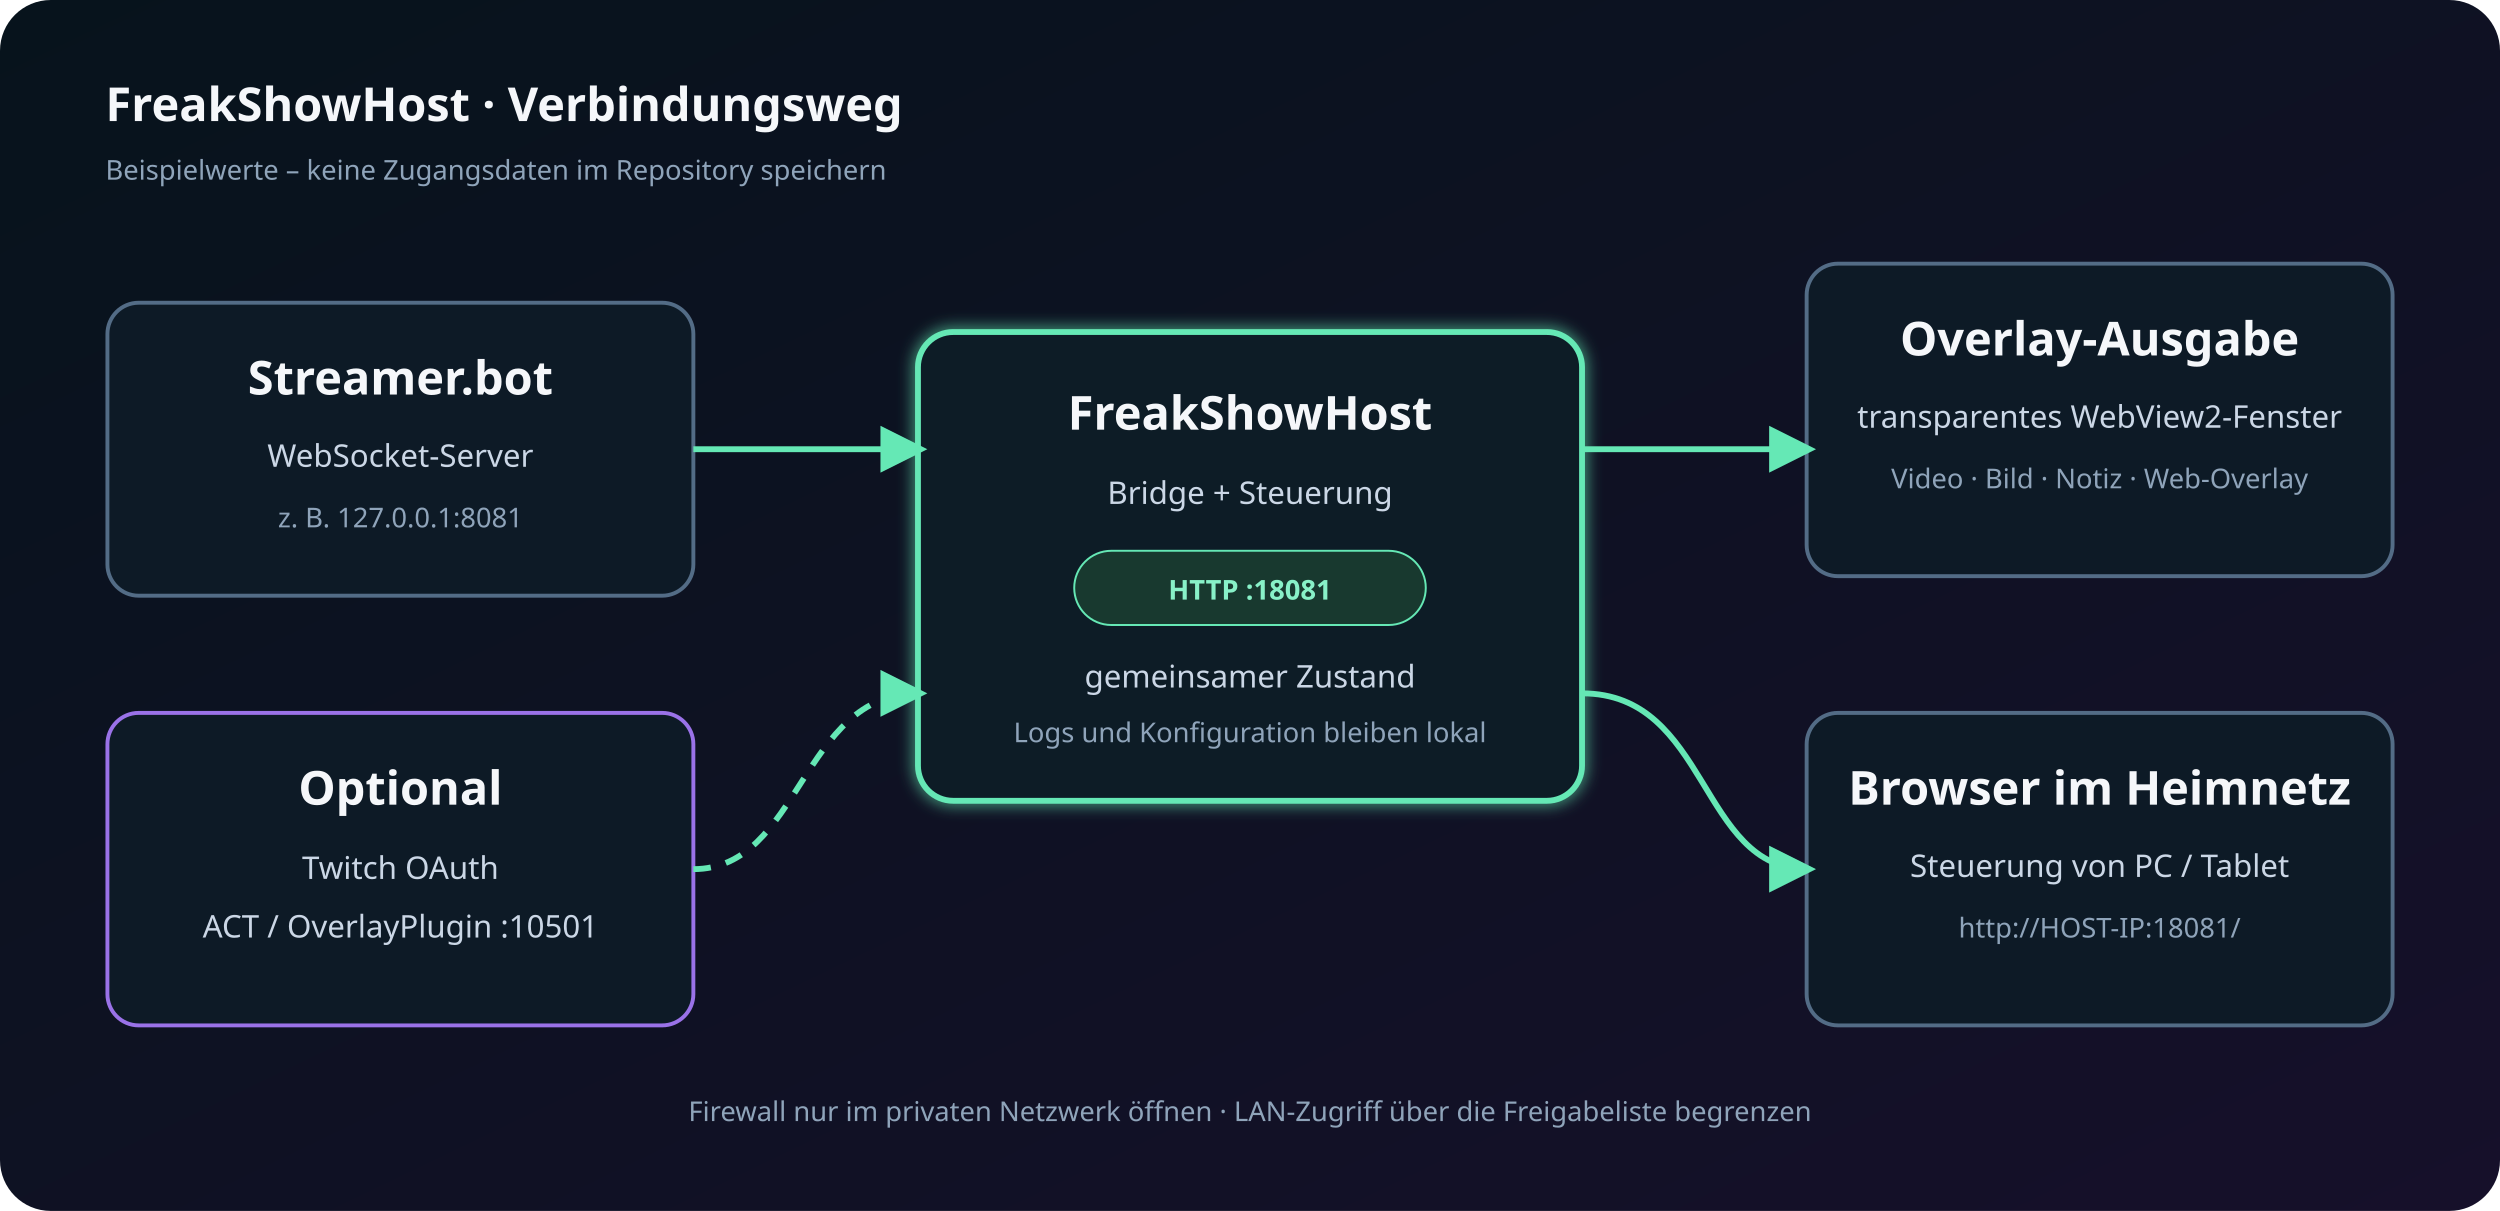
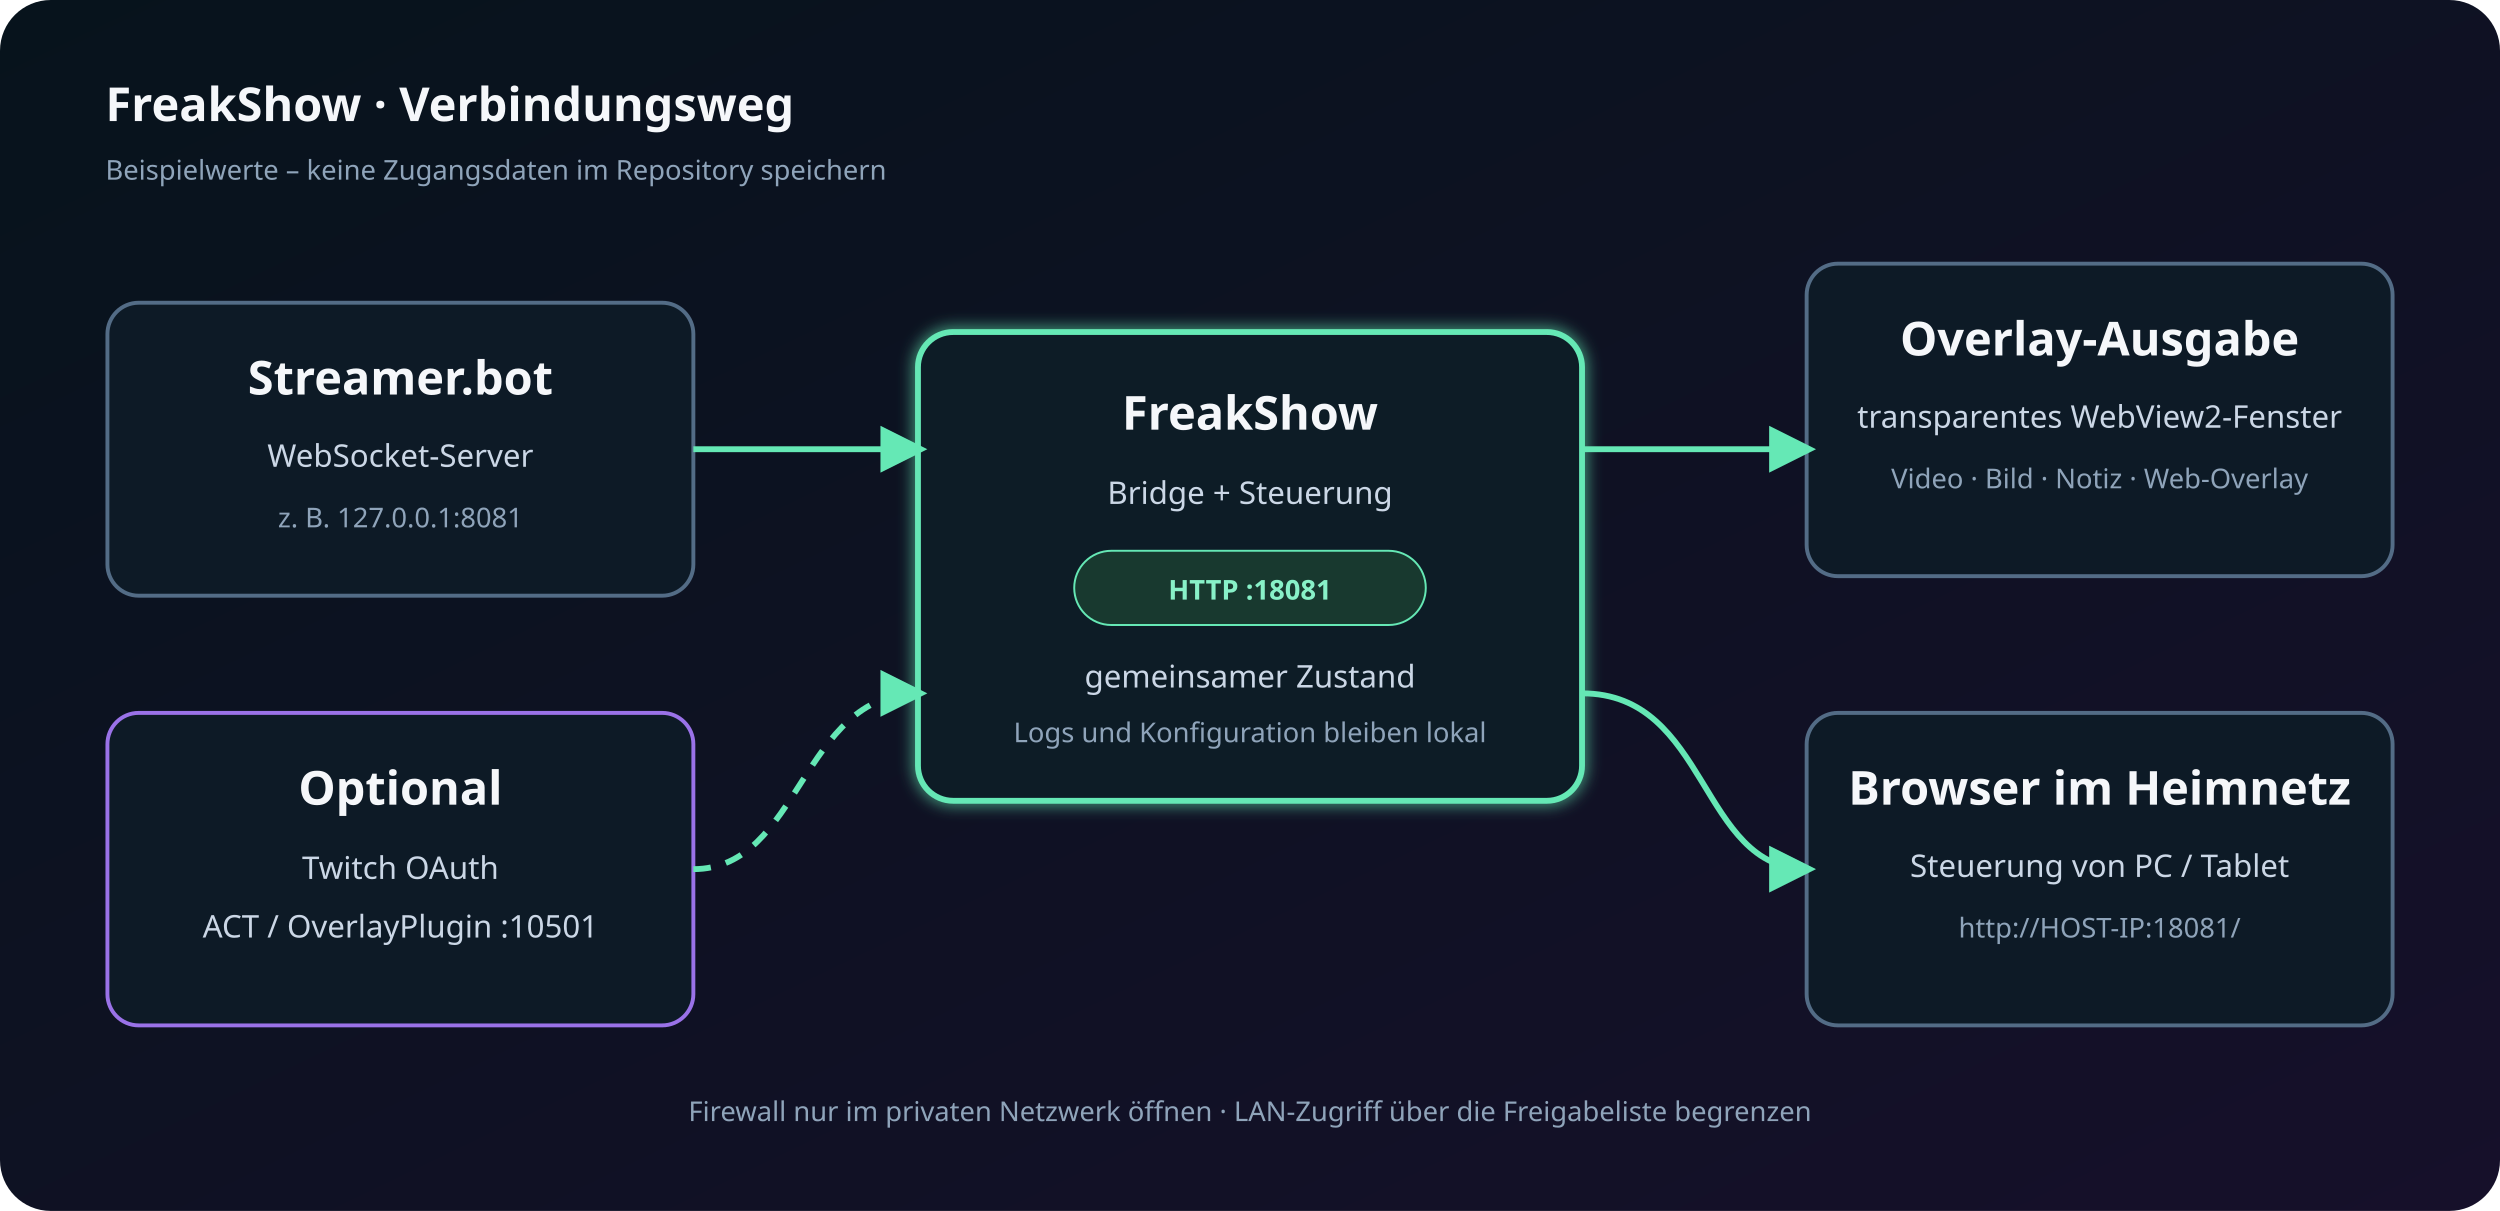
<svg xmlns="http://www.w3.org/2000/svg" width="1280" height="620" viewBox="0 0 1280 620" role="img" aria-labelledby="title desc">
  <defs>
    <linearGradient id="bg" x1="0" y1="0" x2="1" y2="1">
      <stop stop-color="#07131c" />
      <stop offset="1" stop-color="#16102a" />
    </linearGradient>
    <filter id="glow">
      <feGaussianBlur stdDeviation="4" result="b" />
      <feMerge>
        <feMergeNode in="b" />
        <feMergeNode in="SourceGraphic" />
      </feMerge>
    </filter>
    <marker id="arrow" viewBox="0 0 10 10" refX="8" refY="5" markerWidth="8" markerHeight="8" orient="auto-start-reverse">
      <path d="M0 0L10 5L0 10Z" fill="#65e8b5" />
    </marker>
    <style>
      .box{fill:#0d1a26;stroke:#536c86;stroke-width:2}.main{stroke:#65e8b5;stroke-width:3}.optional{stroke:#9a72e8}.title{font:700 24px 'Segoe UI',sans-serif;fill:#f5f7fa}.text{font:16px 'Segoe UI',sans-serif;fill:#cbd7e6}.small{font:14px 'Segoe UI',sans-serif;fill:#8fa4ba}.line{fill:none;stroke:#65e8b5;stroke-width:3;marker-end:url(#arrow)}.dash{stroke-dasharray:9 8}.tag{fill:#18392f;stroke:#65e8b5}.tagText{font:700 14px 'Segoe UI',sans-serif;fill:#88f1c8}
    </style>
  </defs>
  <rect width="1280" height="620" rx="26" fill="url(#bg)" />
-   <text x="54" y="62" class="title">FreakShowHost · Verbindungsweg</text>
+   <text x="54" y="62" class="title">FreakShow · Verbindungsweg</text>
  <text x="54" y="92" class="small">Beispielwerte – keine Zugangsdaten im Repository speichern</text>
  <rect x="470" y="170" width="340" height="240" rx="18" class="box main" filter="url(#glow)" />
-   <text x="640" y="220" text-anchor="middle" class="title">FreakShowHost</text>
+   <text x="640" y="220" text-anchor="middle" class="title">FreakShow</text>
  <text x="640" y="258" text-anchor="middle" class="text">Bridge + Steuerung</text>
  <rect x="550" y="282" width="180" height="38" rx="19" class="tag" />
  <text x="640" y="307" text-anchor="middle" class="tagText">HTTP :18081</text>
  <text x="640" y="352" text-anchor="middle" class="text">gemeinsamer Zustand</text>
  <text x="640" y="380" text-anchor="middle" class="small">Logs und Konfiguration bleiben lokal</text>
  <rect x="55" y="155" width="300" height="150" rx="16" class="box" />
  <text x="205" y="202" text-anchor="middle" class="title">Streamer.bot</text>
  <text x="205" y="239" text-anchor="middle" class="text">WebSocket-Server</text>
  <text x="205" y="270" text-anchor="middle" class="small">z. B. 127.0.0.1:8081</text>
  <path d="M355 230H470" class="line" />
  <rect x="925" y="135" width="300" height="160" rx="16" class="box" />
  <text x="1075" y="182" text-anchor="middle" class="title">Overlay-Ausgabe</text>
  <text x="1075" y="219" text-anchor="middle" class="text">transparentes WebView2-Fenster</text>
  <text x="1075" y="250" text-anchor="middle" class="small">Video · Bild · Notiz · Web-Overlay</text>
  <path d="M810 230H925" class="line" />
  <rect x="925" y="365" width="300" height="160" rx="16" class="box" />
  <text x="1075" y="412" text-anchor="middle" class="title">Browser im Heimnetz</text>
  <text x="1075" y="449" text-anchor="middle" class="text">Steuerung von PC / Tablet</text>
  <text x="1075" y="480" text-anchor="middle" class="small">http://HOST-IP:18081/</text>
  <path d="M810 355C875 355 870 445 925 445" class="line" />
  <rect x="55" y="365" width="300" height="160" rx="16" class="box optional" />
  <text x="205" y="412" text-anchor="middle" class="title">Optional</text>
  <text x="205" y="450" text-anchor="middle" class="text">Twitch OAuth</text>
  <text x="205" y="480" text-anchor="middle" class="text">ACT / OverlayPlugin :10501</text>
  <path d="M355 445C410 445 410 355 470 355" class="line dash" />
  <text x="640" y="574" text-anchor="middle" class="small">Firewall nur im privaten Netzwerk öffnen · LAN-Zugriff über die Freigabeliste begrenzen</text>
</svg>
